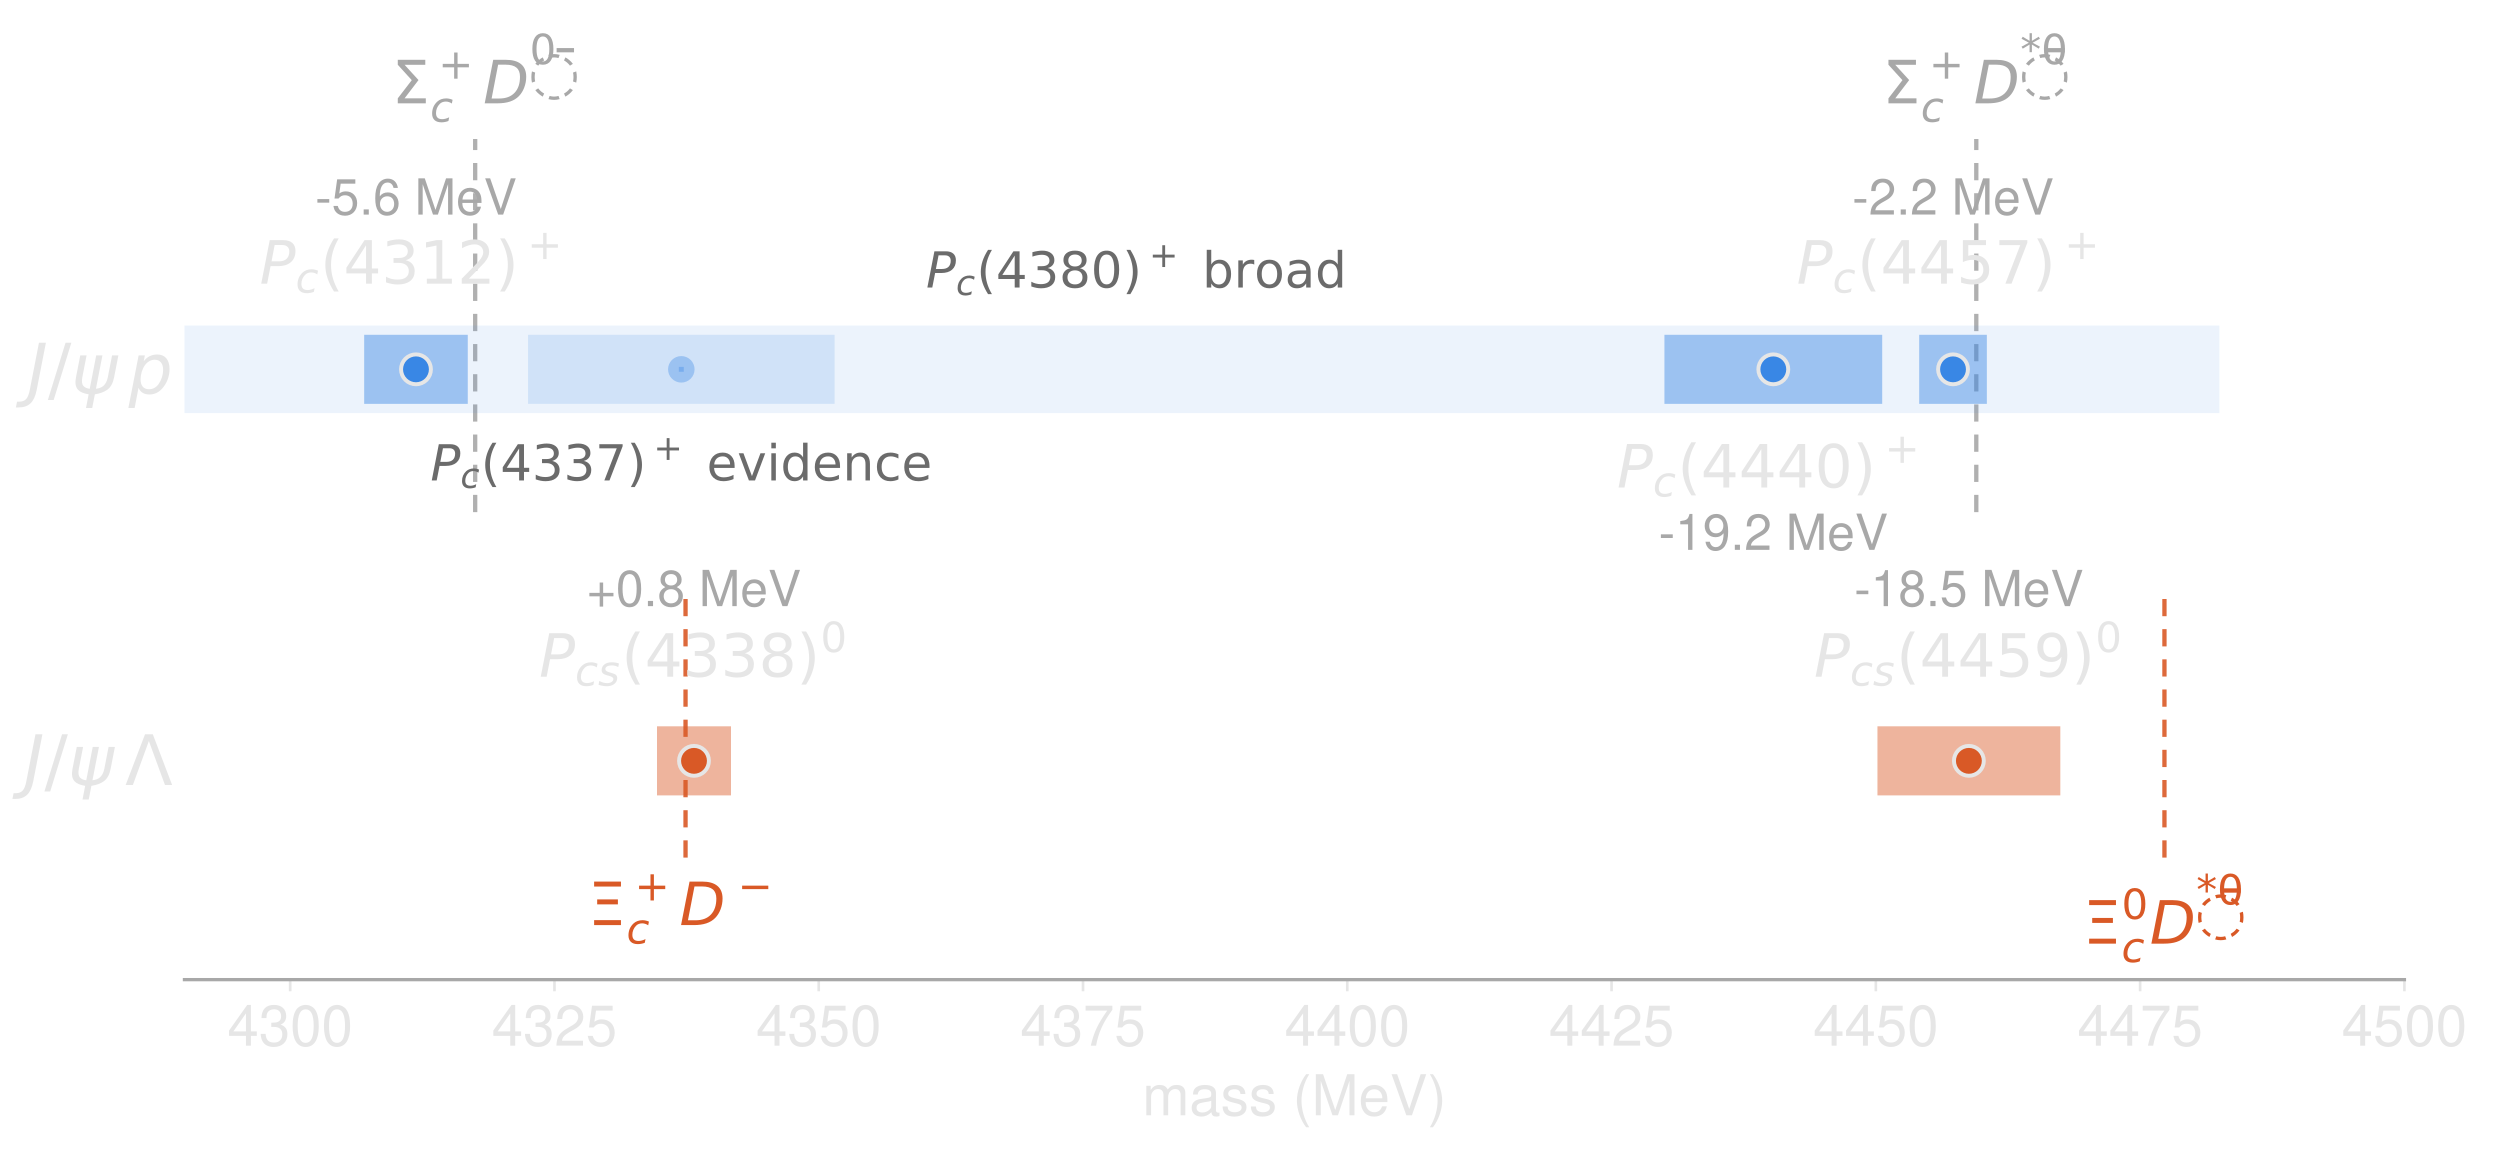
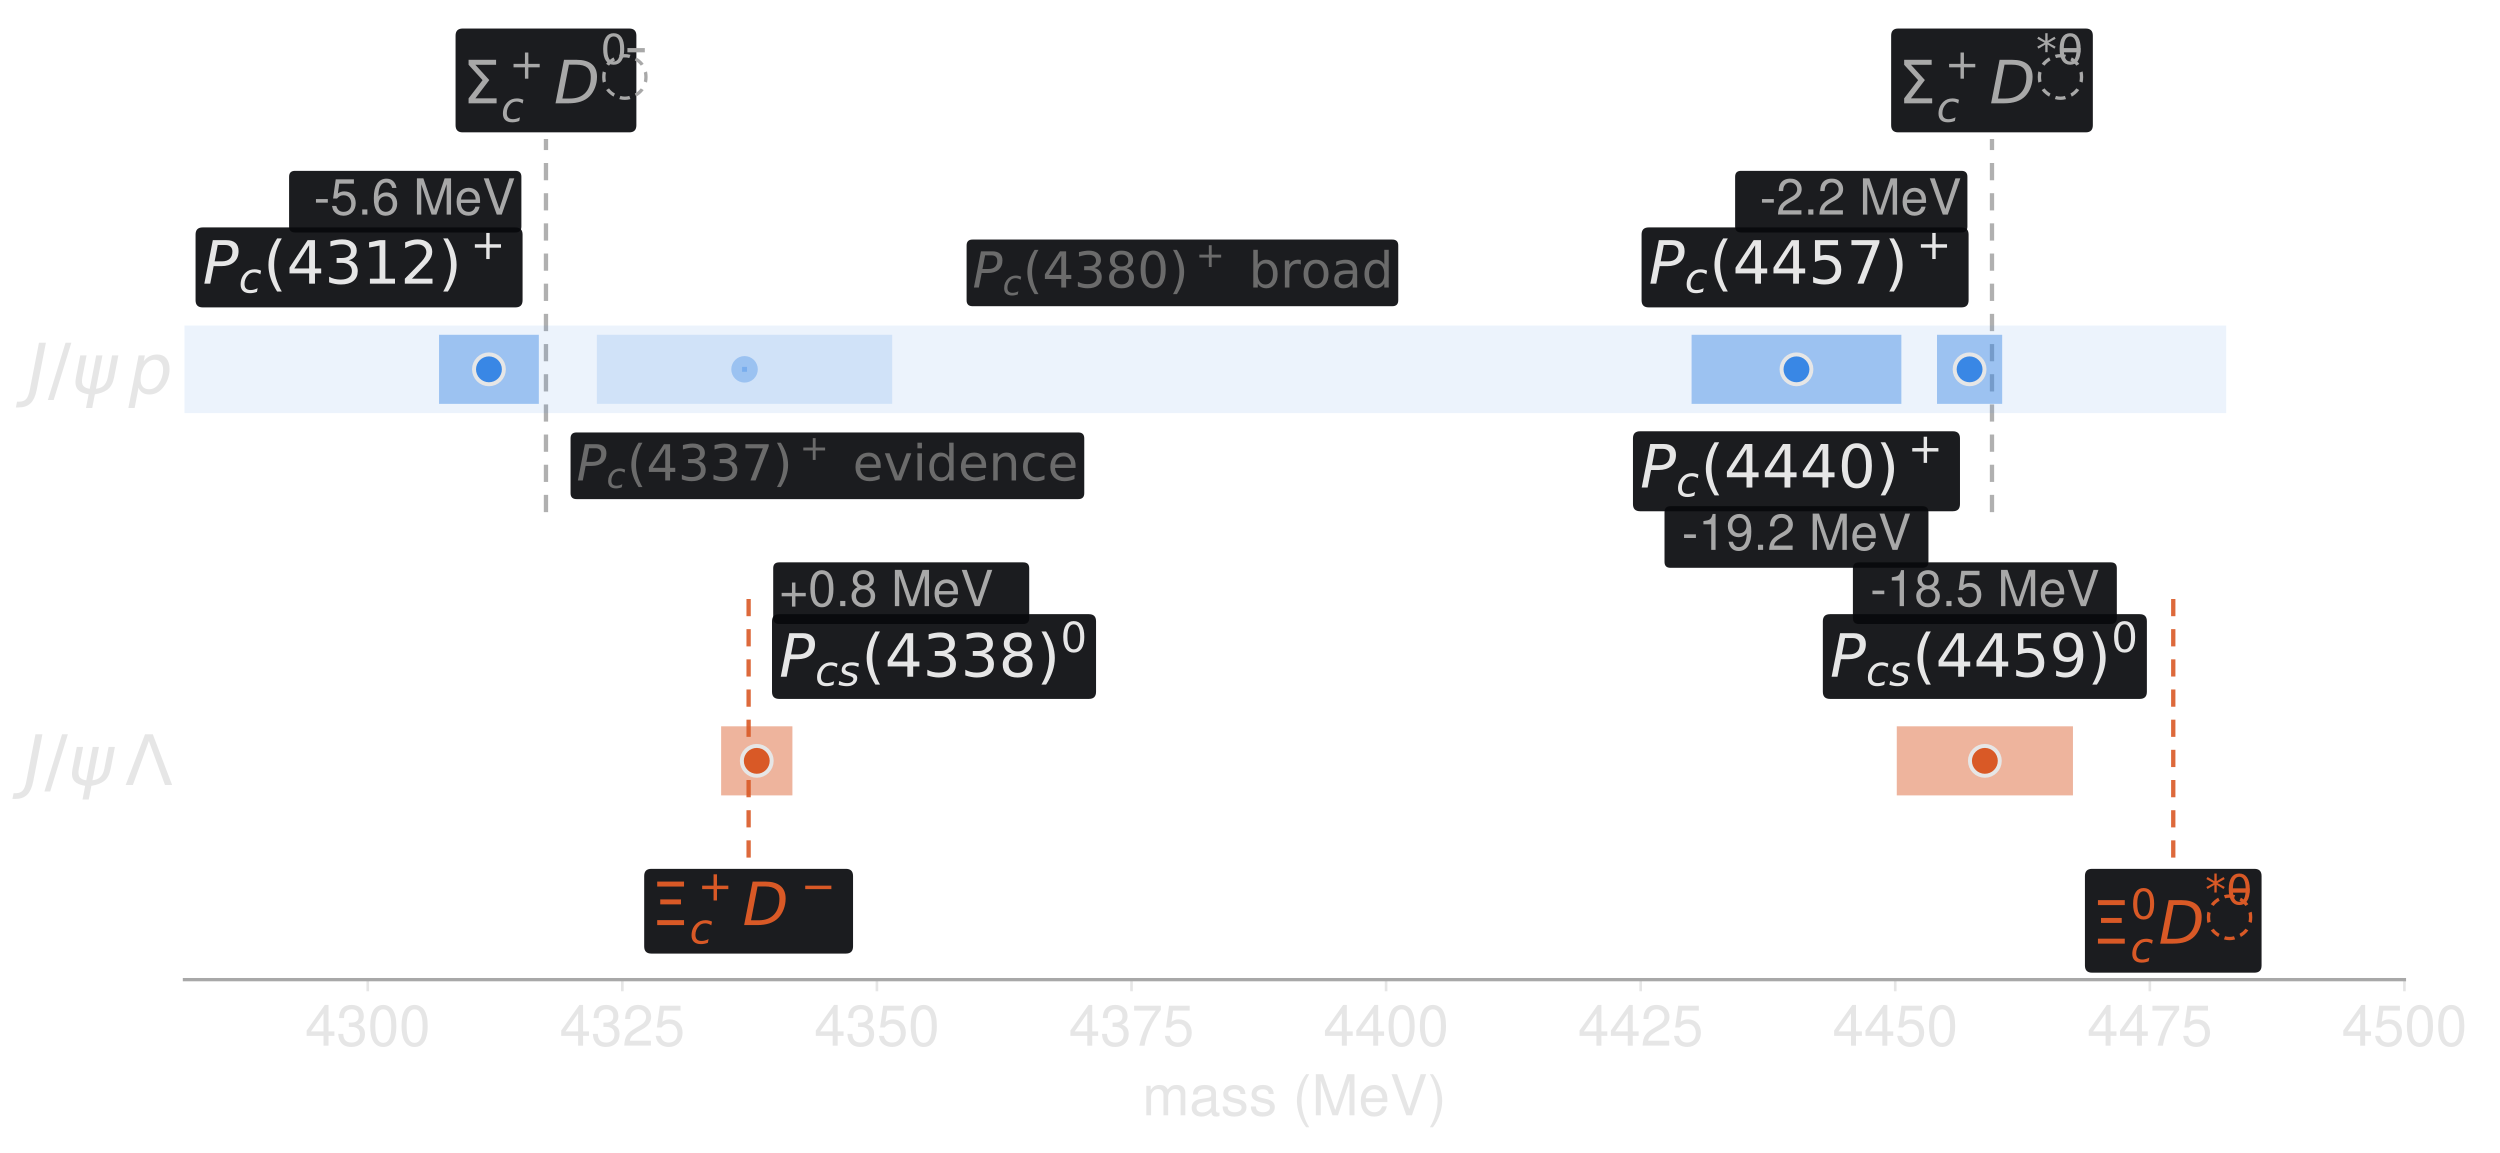
<svg xmlns="http://www.w3.org/2000/svg" xmlns:xlink="http://www.w3.org/1999/xlink" width="754.072pt" height="347.688pt" viewBox="0 0 754.072 347.688" version="1.1">
  <defs>
    <style type="text/css">*{stroke-linejoin: round; stroke-linecap: butt}</style>
  </defs>
  <g id="figure_1">
    <g id="patch_1">
      <path d="M 0 347.688  L 754.072 347.688  L 754.072 0  L 0 0  L 0 347.688  z " style="fill: none" />
    </g>
    <g id="axes_1">
      <g id="patch_2">
        <path d="M 55.64 295.488  L 725.24 295.488  L 725.24 7.2  L 55.64 7.2  L 55.64 295.488  z " style="fill: none" />
      </g>
      <g id="LineCollection_1">
-         <path d="M 143.326 154.47  L 143.326 41.933  " clip-path="url(#p04059c1865)" style="fill: none; stroke-dasharray: 5.2,3.9; stroke-dashoffset: 0; stroke: #a8a8a8; stroke-opacity: 0.9; stroke-width: 1.3" />
+         <path d="M 164.68 154.47  L 164.68 41.933  " clip-path="url(#p04059c1865)" style="fill: none; stroke-dasharray: 5.2,3.9; stroke-dashoffset: 0; stroke: #a8a8a8; stroke-opacity: 0.9; stroke-width: 1.3" />
      </g>
      <g id="LineCollection_2">
-         <path d="M 596.103 154.47  L 596.103 41.933  " clip-path="url(#p04059c1865)" style="fill: none; stroke-dasharray: 5.2,3.9; stroke-dashoffset: 0; stroke: #a8a8a8; stroke-opacity: 0.9; stroke-width: 1.3" />
+         <path d="M 600.842 154.47  L 600.842 41.933  " clip-path="url(#p04059c1865)" style="fill: none; stroke-dasharray: 5.2,3.9; stroke-dashoffset: 0; stroke: #a8a8a8; stroke-opacity: 0.9; stroke-width: 1.3" />
      </g>
      <g id="LineCollection_3">
-         <path d="M 206.778 258.67  L 206.778 179.478  " clip-path="url(#p04059c1865)" style="fill: none; stroke-dasharray: 5.2,3.9; stroke-dashoffset: 0; stroke: #d95926; stroke-opacity: 0.9; stroke-width: 1.3" />
+         <path d="M 225.804 258.67  L 225.804 179.478  " clip-path="url(#p04059c1865)" style="fill: none; stroke-dasharray: 5.2,3.9; stroke-dashoffset: 0; stroke: #d95926; stroke-opacity: 0.9; stroke-width: 1.3" />
      </g>
      <g id="LineCollection_4">
-         <path d="M 652.859 258.67  L 652.859 179.478  " clip-path="url(#p04059c1865)" style="fill: none; stroke-dasharray: 5.2,3.9; stroke-dashoffset: 0; stroke: #d95926; stroke-opacity: 0.9; stroke-width: 1.3" />
+         <path d="M 655.516 258.67  L 655.516 179.478  " clip-path="url(#p04059c1865)" style="fill: none; stroke-dasharray: 5.2,3.9; stroke-dashoffset: 0; stroke: #d95926; stroke-opacity: 0.9; stroke-width: 1.3" />
      </g>
      <g id="matplotlib.axis_1">
        <g id="xtick_1">
          <g id="line2d_1">
            <defs>
              <path id="m667692e9c4" d="M 0 0  L 0 3.5  " style="stroke: #e6e6e6; stroke-width: 0.8" />
            </defs>
            <g>
-               <use xlink:href="#m667692e9c4" x="87.526" y="295.488" style="fill: #e6e6e6; stroke: #e6e6e6; stroke-width: 0.8" />
+               <use xlink:href="#m667692e9c4" x="110.928" y="295.488" style="fill: #e6e6e6; stroke: #e6e6e6; stroke-width: 0.8" />
            </g>
          </g>
          <g id="text_1">
-             <text style="font-size: 17px; font-family: 'Helvetica Neue', 'Helvetica', 'Arial', 'DejaVu Sans', sans-serif; text-anchor: middle; fill: #e6e6e6" x="87.526" y="315.404" transform="rotate(-0 87.52571 315.404)">4300</text>
+             <text style="font-size: 17px; font-family: 'Helvetica Neue', 'Helvetica', 'Arial', 'DejaVu Sans', sans-serif; text-anchor: middle; fill: #e6e6e6" x="110.928" y="315.404" transform="rotate(-0 110.9281 315.404)">4300</text>
          </g>
        </g>
        <g id="xtick_2">
          <g id="line2d_2">
            <g>
-               <use xlink:href="#m667692e9c4" x="167.24" y="295.488" style="fill: #e6e6e6; stroke: #e6e6e6; stroke-width: 0.8" />
+               <use xlink:href="#m667692e9c4" x="187.717" y="295.488" style="fill: #e6e6e6; stroke: #e6e6e6; stroke-width: 0.8" />
            </g>
          </g>
          <g id="text_2">
-             <text style="font-size: 17px; font-family: 'Helvetica Neue', 'Helvetica', 'Arial', 'DejaVu Sans', sans-serif; text-anchor: middle; fill: #e6e6e6" x="167.24" y="315.404" transform="rotate(-0 167.24 315.404)">4325</text>
+             <text style="font-size: 17px; font-family: 'Helvetica Neue', 'Helvetica', 'Arial', 'DejaVu Sans', sans-serif; text-anchor: middle; fill: #e6e6e6" x="187.717" y="315.404" transform="rotate(-0 187.7171 315.404)">4325</text>
          </g>
        </g>
        <g id="xtick_3">
          <g id="line2d_3">
            <g>
-               <use xlink:href="#m667692e9c4" x="246.954" y="295.488" style="fill: #e6e6e6; stroke: #e6e6e6; stroke-width: 0.8" />
+               <use xlink:href="#m667692e9c4" x="264.506" y="295.488" style="fill: #e6e6e6; stroke: #e6e6e6; stroke-width: 0.8" />
            </g>
          </g>
          <g id="text_3">
-             <text style="font-size: 17px; font-family: 'Helvetica Neue', 'Helvetica', 'Arial', 'DejaVu Sans', sans-serif; text-anchor: middle; fill: #e6e6e6" x="246.954" y="315.404" transform="rotate(-0 246.9543 315.404)">4350</text>
+             <text style="font-size: 17px; font-family: 'Helvetica Neue', 'Helvetica', 'Arial', 'DejaVu Sans', sans-serif; text-anchor: middle; fill: #e6e6e6" x="264.506" y="315.404" transform="rotate(-0 264.5061 315.404)">4350</text>
          </g>
        </g>
        <g id="xtick_4">
          <g id="line2d_4">
            <g>
-               <use xlink:href="#m667692e9c4" x="326.669" y="295.488" style="fill: #e6e6e6; stroke: #e6e6e6; stroke-width: 0.8" />
+               <use xlink:href="#m667692e9c4" x="341.295" y="295.488" style="fill: #e6e6e6; stroke: #e6e6e6; stroke-width: 0.8" />
            </g>
          </g>
          <g id="text_4">
-             <text style="font-size: 17px; font-family: 'Helvetica Neue', 'Helvetica', 'Arial', 'DejaVu Sans', sans-serif; text-anchor: middle; fill: #e6e6e6" x="326.669" y="315.404" transform="rotate(-0 326.6686 315.404)">4375</text>
+             <text style="font-size: 17px; font-family: 'Helvetica Neue', 'Helvetica', 'Arial', 'DejaVu Sans', sans-serif; text-anchor: middle; fill: #e6e6e6" x="341.295" y="315.404" transform="rotate(-0 341.295 315.404)">4375</text>
          </g>
        </g>
        <g id="xtick_5">
          <g id="line2d_5">
            <g>
-               <use xlink:href="#m667692e9c4" x="406.383" y="295.488" style="fill: #e6e6e6; stroke: #e6e6e6; stroke-width: 0.8" />
+               <use xlink:href="#m667692e9c4" x="418.084" y="295.488" style="fill: #e6e6e6; stroke: #e6e6e6; stroke-width: 0.8" />
            </g>
          </g>
          <g id="text_5">
-             <text style="font-size: 17px; font-family: 'Helvetica Neue', 'Helvetica', 'Arial', 'DejaVu Sans', sans-serif; text-anchor: middle; fill: #e6e6e6" x="406.383" y="315.404" transform="rotate(-0 406.3829 315.404)">4400</text>
+             <text style="font-size: 17px; font-family: 'Helvetica Neue', 'Helvetica', 'Arial', 'DejaVu Sans', sans-serif; text-anchor: middle; fill: #e6e6e6" x="418.084" y="315.404" transform="rotate(-0 418.084 315.404)">4400</text>
          </g>
        </g>
        <g id="xtick_6">
          <g id="line2d_6">
            <g>
-               <use xlink:href="#m667692e9c4" x="486.097" y="295.488" style="fill: #e6e6e6; stroke: #e6e6e6; stroke-width: 0.8" />
+               <use xlink:href="#m667692e9c4" x="494.873" y="295.488" style="fill: #e6e6e6; stroke: #e6e6e6; stroke-width: 0.8" />
            </g>
          </g>
          <g id="text_6">
-             <text style="font-size: 17px; font-family: 'Helvetica Neue', 'Helvetica', 'Arial', 'DejaVu Sans', sans-serif; text-anchor: middle; fill: #e6e6e6" x="486.097" y="315.404" transform="rotate(-0 486.0971 315.404)">4425</text>
+             <text style="font-size: 17px; font-family: 'Helvetica Neue', 'Helvetica', 'Arial', 'DejaVu Sans', sans-serif; text-anchor: middle; fill: #e6e6e6" x="494.873" y="315.404" transform="rotate(-0 494.873 315.404)">4425</text>
          </g>
        </g>
        <g id="xtick_7">
          <g id="line2d_7">
            <g>
-               <use xlink:href="#m667692e9c4" x="565.811" y="295.488" style="fill: #e6e6e6; stroke: #e6e6e6; stroke-width: 0.8" />
+               <use xlink:href="#m667692e9c4" x="571.662" y="295.488" style="fill: #e6e6e6; stroke: #e6e6e6; stroke-width: 0.8" />
            </g>
          </g>
          <g id="text_7">
-             <text style="font-size: 17px; font-family: 'Helvetica Neue', 'Helvetica', 'Arial', 'DejaVu Sans', sans-serif; text-anchor: middle; fill: #e6e6e6" x="565.811" y="315.404" transform="rotate(-0 565.8114 315.404)">4450</text>
+             <text style="font-size: 17px; font-family: 'Helvetica Neue', 'Helvetica', 'Arial', 'DejaVu Sans', sans-serif; text-anchor: middle; fill: #e6e6e6" x="571.662" y="315.404" transform="rotate(-0 571.662 315.404)">4450</text>
          </g>
        </g>
        <g id="xtick_8">
          <g id="line2d_8">
            <g>
-               <use xlink:href="#m667692e9c4" x="645.526" y="295.488" style="fill: #e6e6e6; stroke: #e6e6e6; stroke-width: 0.8" />
+               <use xlink:href="#m667692e9c4" x="648.451" y="295.488" style="fill: #e6e6e6; stroke: #e6e6e6; stroke-width: 0.8" />
            </g>
          </g>
          <g id="text_8">
-             <text style="font-size: 17px; font-family: 'Helvetica Neue', 'Helvetica', 'Arial', 'DejaVu Sans', sans-serif; text-anchor: middle; fill: #e6e6e6" x="645.526" y="315.404" transform="rotate(-0 645.5257 315.404)">4475</text>
+             <text style="font-size: 17px; font-family: 'Helvetica Neue', 'Helvetica', 'Arial', 'DejaVu Sans', sans-serif; text-anchor: middle; fill: #e6e6e6" x="648.451" y="315.404" transform="rotate(-0 648.451 315.404)">4475</text>
          </g>
        </g>
        <g id="xtick_9">
          <g id="line2d_9">
            <g>
              <use xlink:href="#m667692e9c4" x="725.24" y="295.488" style="fill: #e6e6e6; stroke: #e6e6e6; stroke-width: 0.8" />
            </g>
          </g>
          <g id="text_9">
            <text style="font-size: 17px; font-family: 'Helvetica Neue', 'Helvetica', 'Arial', 'DejaVu Sans', sans-serif; text-anchor: middle; fill: #e6e6e6" x="725.24" y="315.404" transform="rotate(-0 725.24 315.404)">4500</text>
          </g>
        </g>
        <g id="text_10">
          <text style="font-size: 17px; font-family: 'Helvetica Neue', 'Helvetica', 'Arial', 'DejaVu Sans', sans-serif; text-anchor: middle; fill: #e6e6e6" x="390.44" y="336.404" transform="rotate(-0 390.44 336.404)">mass (MeV)</text>
        </g>
      </g>
      <g id="matplotlib.axis_2">
        <g id="ytick_1">
          <g id="line2d_10" />
          <g id="text_11">
            <g style="fill: #e6e6e6" transform="translate(8.25 119.378)">
              <text>
                <tspan x="0" y="-0.688" style="font-style: oblique; font-size: 21px; font-family: 'DejaVu Sans'; fill: #e6e6e6">J</tspan>
                <tspan x="13.269" y="-0.688" style="font-style: oblique; font-size: 21px; font-family: 'DejaVu Sans'; fill: #e6e6e6">ψ</tspan>
                <tspan x="30.531" y="-0.688" style="font-style: oblique; font-size: 21px; font-family: 'DejaVu Sans'; fill: #e6e6e6">p</tspan>
                <tspan x="6.193" y="-0.688" style="font-size: 21px; font-family: 'DejaVu Sans'; fill: #e6e6e6">/</tspan>
              </text>
            </g>
          </g>
        </g>
        <g id="ytick_2">
          <g id="line2d_11" />
          <g id="text_12">
            <g style="fill: #e6e6e6" transform="translate(7.2 237.4719)">
              <text>
                <tspan x="0" y="-0.688" style="font-style: oblique; font-size: 21px; font-family: 'DejaVu Sans'; fill: #e6e6e6">J</tspan>
                <tspan x="13.269" y="-0.688" style="font-style: oblique; font-size: 21px; font-family: 'DejaVu Sans'; fill: #e6e6e6">ψ</tspan>
                <tspan x="6.193" y="-0.688" style="font-size: 21px; font-family: 'DejaVu Sans'; fill: #e6e6e6">/</tspan>
                <tspan x="30.531" y="-0.688" style="font-size: 21px; font-family: 'DejaVu Sans'; fill: #e6e6e6">Λ</tspan>
              </text>
            </g>
          </g>
        </g>
      </g>
      <g id="patch_3">
-         <path d="M 15.783 124.599  L 669.44 124.599  L 669.44 98.202  L 15.783 98.202  z " clip-path="url(#p04059c1865)" style="fill: #3987e5; opacity: 0.1" />
+         <path d="M 41.818 124.599  L 671.488 124.599  L 671.488 98.202  L 41.818 98.202  z " clip-path="url(#p04059c1865)" style="fill: #3987e5; opacity: 0.1" />
      </g>
      <g id="patch_4">
-         <path d="M 159.269 121.821  L 251.737 121.821  L 251.737 100.98  L 159.269 100.98  z " clip-path="url(#p04059c1865)" style="fill: #3987e5; opacity: 0.16" />
+         <path d="M 180.038 121.821  L 269.113 121.821  L 269.113 100.98  L 180.038 100.98  z " clip-path="url(#p04059c1865)" style="fill: #3987e5; opacity: 0.16" />
      </g>
      <g id="patch_5">
-         <path d="M 109.846 121.821  L 141.094 121.821  L 141.094 100.98  L 109.846 100.98  z " clip-path="url(#p04059c1865)" style="fill: #3987e5; opacity: 0.45" />
+         <path d="M 132.429 121.821  L 162.53 121.821  L 162.53 100.98  L 132.429 100.98  z " clip-path="url(#p04059c1865)" style="fill: #3987e5; opacity: 0.45" />
      </g>
      <g id="patch_6">
-         <path d="M 502.04 121.821  L 567.725 121.821  L 567.725 100.98  L 502.04 100.98  z " clip-path="url(#p04059c1865)" style="fill: #3987e5; opacity: 0.45" />
+         <path d="M 510.231 121.821  L 573.505 121.821  L 573.505 100.98  L 510.231 100.98  z " clip-path="url(#p04059c1865)" style="fill: #3987e5; opacity: 0.45" />
      </g>
      <g id="patch_7">
-         <path d="M 578.885 121.821  L 599.291 121.821  L 599.291 100.98  L 578.885 100.98  z " clip-path="url(#p04059c1865)" style="fill: #3987e5; opacity: 0.45" />
+         <path d="M 584.255 121.821  L 603.913 121.821  L 603.913 100.98  L 584.255 100.98  z " clip-path="url(#p04059c1865)" style="fill: #3987e5; opacity: 0.45" />
      </g>
      <g id="patch_8">
-         <path d="M 198.169 239.914  L 220.489 239.914  L 220.489 219.074  L 198.169 219.074  z " clip-path="url(#p04059c1865)" style="fill: #d95926; opacity: 0.45" />
+         <path d="M 217.511 239.914  L 239.012 239.914  L 239.012 219.074  L 217.511 219.074  z " clip-path="url(#p04059c1865)" style="fill: #d95926; opacity: 0.45" />
      </g>
      <g id="patch_9">
-         <path d="M 566.29 239.914  L 621.452 239.914  L 621.452 219.074  L 566.29 219.074  z " clip-path="url(#p04059c1865)" style="fill: #d95926; opacity: 0.45" />
+         <path d="M 572.123 239.914  L 625.261 239.914  L 625.261 219.074  L 572.123 219.074  z " clip-path="url(#p04059c1865)" style="fill: #d95926; opacity: 0.45" />
      </g>
      <g id="patch_10">
        <path d="M 55.64 295.488  L 725.24 295.488  " style="fill: none; stroke: #a8a8a8; stroke-linejoin: miter; stroke-linecap: square" />
      </g>
+       <g id="line2d_12">
+         <path d="M 224.576 111.4  " clip-path="url(#p04059c1865)" style="fill: none; stroke: #3987e5; stroke-opacity: 0.35; stroke-width: 1.5; stroke-linecap: square" />
+         <defs>
+           <path id="m8ea814a26c" d="M 0 4  C 1.061 4 2.078 3.579 2.828 2.828  C 3.579 2.078 4 1.061 4 0  C 4 -1.061 3.579 -2.078 2.828 -2.828  C 2.078 -3.579 1.061 -4 0 -4  C -1.061 -4 -2.078 -3.579 -2.828 -2.828  C -3.579 -2.078 -4 -1.061 -4 0  C -4 1.061 -3.579 2.078 -2.828 2.828  C -2.078 3.579 -1.061 4 0 4  z " style="stroke: #000000; stroke-opacity: 0" />
+         </defs>
+         <g clip-path="url(#p04059c1865)">
+           <use xlink:href="#m8ea814a26c" x="224.576" y="111.4" style="fill: #3987e5; fill-opacity: 0.35; stroke: #000000; stroke-opacity: 0" />
+         </g>
+       </g>
+       <g id="line2d_13">
+         <path d="M 147.48 111.4  " clip-path="url(#p04059c1865)" style="fill: none; stroke: #3987e5; stroke-width: 1.5; stroke-linecap: square" />
+         <defs>
+           <path id="m9f5ee57c89" d="M 0 4.5  C 1.193 4.5 2.338 4.026 3.182 3.182  C 4.026 2.338 4.5 1.193 4.5 0  C 4.5 -1.193 4.026 -2.338 3.182 -3.182  C 2.338 -4.026 1.193 -4.5 0 -4.5  C -1.193 -4.5 -2.338 -4.026 -3.182 -3.182  C -4.026 -2.338 -4.5 -1.193 -4.5 0  C -4.5 1.193 -4.026 2.338 -3.182 3.182  C -2.338 4.026 -1.193 4.5 0 4.5  z " style="stroke: #e6e6e6; stroke-width: 1.2" />
+         </defs>
+         <g clip-path="url(#p04059c1865)">
+           <use xlink:href="#m9f5ee57c89" x="147.48" y="111.4" style="fill: #3987e5; stroke: #e6e6e6; stroke-width: 1.2" />
+         </g>
+       </g>
+       <g id="line2d_14">
+         <path d="M 541.868 111.4  " clip-path="url(#p04059c1865)" style="fill: none; stroke: #3987e5; stroke-width: 1.5; stroke-linecap: square" />
+         <g clip-path="url(#p04059c1865)">
+           <use xlink:href="#m9f5ee57c89" x="541.868" y="111.4" style="fill: #3987e5; stroke: #e6e6e6; stroke-width: 1.2" />
+         </g>
+       </g>
+       <g id="line2d_15">
+         <path d="M 594.084 111.4  " clip-path="url(#p04059c1865)" style="fill: none; stroke: #3987e5; stroke-width: 1.5; stroke-linecap: square" />
+         <g clip-path="url(#p04059c1865)">
+           <use xlink:href="#m9f5ee57c89" x="594.084" y="111.4" style="fill: #3987e5; stroke: #e6e6e6; stroke-width: 1.2" />
+         </g>
+       </g>
+       <g id="line2d_16">
+         <path d="M 228.262 229.494  " clip-path="url(#p04059c1865)" style="fill: none; stroke: #d95926; stroke-width: 1.5; stroke-linecap: square" />
+         <defs>
+           <path id="m7fae888c7a" d="M 0 4.5  C 1.193 4.5 2.338 4.026 3.182 3.182  C 4.026 2.338 4.5 1.193 4.5 0  C 4.5 -1.193 4.026 -2.338 3.182 -3.182  C 2.338 -4.026 1.193 -4.5 0 -4.5  C -1.193 -4.5 -2.338 -4.026 -3.182 -3.182  C -4.026 -2.338 -4.5 -1.193 -4.5 0  C -4.5 1.193 -4.026 2.338 -3.182 3.182  C -2.338 4.026 -1.193 4.5 0 4.5  z " style="stroke: #e6e6e6; stroke-width: 1.2" />
+         </defs>
+         <g clip-path="url(#p04059c1865)">
+           <use xlink:href="#m7fae888c7a" x="228.262" y="229.494" style="fill: #d95926; stroke: #e6e6e6; stroke-width: 1.2" />
+         </g>
+       </g>
+       <g id="line2d_17">
+         <path d="M 598.692 229.494  " clip-path="url(#p04059c1865)" style="fill: none; stroke: #d95926; stroke-width: 1.5; stroke-linecap: square" />
+         <g clip-path="url(#p04059c1865)">
+           <use xlink:href="#m7fae888c7a" x="598.692" y="229.494" style="fill: #d95926; stroke: #e6e6e6; stroke-width: 1.2" />
+         </g>
+       </g>
      <g id="text_13">
-         <g style="fill: #a8a8a8" transform="translate(118.2157 32.00547)">
+         <g id="patch_11">
+           <path d="M 139.57 39.925  L 189.79 39.925  Q 191.95 39.925 191.95 37.765  L 191.95 10.765  Q 191.95 8.605 189.79 8.605  L 139.57 8.605  Q 137.41 8.605 137.41 10.765  L 137.41 37.765  Q 137.41 39.925 139.57 39.925  z " style="fill: #08090c; opacity: 0.92" />
+         </g>
+         <g style="fill: #a8a8a8" transform="translate(139.5704 32.00547)">
          <text>
            <tspan x="0" y="-0.84" style="font-size: 18px; font-family: 'DejaVu Sans'; fill: #a8a8a8">Σ</tspan>
            <tspan x="41.063" y="-4.106" style="font-size: 18px; font-family: 'DejaVu Sans'; fill: #a8a8a8">̄</tspan>
            <tspan x="14" y="-8.274" style="font-size: 12.6px; font-family: 'DejaVu Sans'; fill: #a8a8a8">+</tspan>
            <tspan x="41.537" y="-12.648" style="font-size: 12.6px; font-family: 'DejaVu Sans'; fill: #a8a8a8">0</tspan>
            <tspan x="11.545" y="4.722" style="font-style: oblique; font-size: 12.6px; font-family: 'DejaVu Sans'; fill: #a8a8a8">c</tspan>
            <tspan x="27.504" y="-0.84" style="font-style: oblique; font-size: 18px; font-family: 'DejaVu Sans'; fill: #a8a8a8">D</tspan>
          </text>
        </g>
      </g>
      <g id="text_14">
-         <g style="fill: #a8a8a8" transform="translate(567.8429 32.00547)">
+         <g id="patch_12">
+           <path d="M 572.582 39.925  L 629.102 39.925  Q 631.262 39.925 631.262 37.765  L 631.262 10.765  Q 631.262 8.605 629.102 8.605  L 572.582 8.605  Q 570.422 8.605 570.422 10.765  L 570.422 37.765  Q 570.422 39.925 572.582 39.925  z " style="fill: #08090c; opacity: 0.92" />
+         </g>
+         <g style="fill: #a8a8a8" transform="translate(572.5818 32.00547)">
          <text>
            <tspan x="0" y="-0.84" style="font-size: 18px; font-family: 'DejaVu Sans'; fill: #a8a8a8">Σ</tspan>
            <tspan x="41.063" y="-4.106" style="font-size: 18px; font-family: 'DejaVu Sans'; fill: #a8a8a8">̄</tspan>
            <tspan x="14" y="-8.274" style="font-size: 12.6px; font-family: 'DejaVu Sans'; fill: #a8a8a8">+</tspan>
            <tspan x="41.537" y="-12.648" style="font-size: 12.6px; font-family: 'DejaVu Sans'; fill: #a8a8a8">*</tspan>
            <tspan x="47.837" y="-12.648" style="font-size: 12.6px; font-family: 'DejaVu Sans'; fill: #a8a8a8">0</tspan>
            <tspan x="11.545" y="4.722" style="font-style: oblique; font-size: 12.6px; font-family: 'DejaVu Sans'; fill: #a8a8a8">c</tspan>
            <tspan x="27.504" y="-0.84" style="font-style: oblique; font-size: 18px; font-family: 'DejaVu Sans'; fill: #a8a8a8">D</tspan>
          </text>
        </g>
      </g>
      <g id="text_15">
-         <g style="fill: #d95926" transform="translate(177.4383 279.7079)">
+         <g id="patch_13">
+           <path d="M 196.464 287.628  L 255.144 287.628  Q 257.304 287.628 257.304 285.468  L 257.304 264.228  Q 257.304 262.068 255.144 262.068  L 196.464 262.068  Q 194.304 262.068 194.304 264.228  L 194.304 285.468  Q 194.304 287.628 196.464 287.628  z " style="fill: #08090c; opacity: 0.92" />
+         </g>
+         <g style="fill: #d95926" transform="translate(196.4644 279.7079)">
          <text>
            <tspan x="0" y="-0.669" style="font-size: 18px; font-family: 'DejaVu Sans'; fill: #d95926">Ξ</tspan>
            <tspan x="14" y="-8.103" style="font-size: 12.6px; font-family: 'DejaVu Sans'; fill: #d95926">+</tspan>
            <tspan x="45.083" y="-8.103" style="font-size: 12.6px; font-family: 'DejaVu Sans'; fill: #d95926">−</tspan>
            <tspan x="11.545" y="4.893" style="font-style: oblique; font-size: 12.6px; font-family: 'DejaVu Sans'; fill: #d95926">c</tspan>
            <tspan x="27.504" y="-0.669" style="font-style: oblique; font-size: 18px; font-family: 'DejaVu Sans'; fill: #d95926">D</tspan>
          </text>
        </g>
      </g>
      <g id="text_16">
-         <g style="fill: #d95926" transform="translate(628.3794 285.4679)">
+         <g id="patch_14">
+           <path d="M 631.036 293.388  L 679.996 293.388  Q 682.156 293.388 682.156 291.228  L 682.156 264.228  Q 682.156 262.068 679.996 262.068  L 631.036 262.068  Q 628.876 262.068 628.876 264.228  L 628.876 291.228  Q 628.876 293.388 631.036 293.388  z " style="fill: #08090c; opacity: 0.92" />
+         </g>
+         <g style="fill: #d95926" transform="translate(631.0356 285.4679)">
          <text>
            <tspan x="0" y="-0.84" style="font-size: 18px; font-family: 'DejaVu Sans'; fill: #d95926">Ξ</tspan>
            <tspan x="33.613" y="-4.106" style="font-size: 18px; font-family: 'DejaVu Sans'; fill: #d95926">̄</tspan>
            <tspan x="11.545" y="-8.274" style="font-size: 12.6px; font-family: 'DejaVu Sans'; fill: #d95926">0</tspan>
            <tspan x="34.087" y="-12.648" style="font-size: 12.6px; font-family: 'DejaVu Sans'; fill: #d95926">*</tspan>
            <tspan x="40.387" y="-12.648" style="font-size: 12.6px; font-family: 'DejaVu Sans'; fill: #d95926">0</tspan>
            <tspan x="11.545" y="4.722" style="font-style: oblique; font-size: 12.6px; font-family: 'DejaVu Sans'; fill: #d95926">c</tspan>
            <tspan x="20.054" y="-0.84" style="font-style: oblique; font-size: 18px; font-family: 'DejaVu Sans'; fill: #d95926">D</tspan>
          </text>
        </g>
      </g>
      <g id="text_17">
-         <g style="fill: #6b6b6b" transform="translate(279.3114 86.95687)">
+         <g id="patch_15">
+           <path d="M 293.353 92.36  L 419.953 92.36  Q 421.753 92.36 421.753 90.56  L 421.753 74.057  Q 421.753 72.257 419.953 72.257  L 293.353 72.257  Q 291.553 72.257 291.553 74.057  L 291.553 90.56  Q 291.553 92.36 293.353 92.36  z " style="fill: #08090c; opacity: 0.92" />
+         </g>
+         <g style="fill: #6b6b6b" transform="translate(293.3528 86.95687)">
          <text>
            <tspan x="0" y="-0.221" style="font-style: oblique; font-size: 15px; font-family: 'DejaVu Sans'; fill: #6b6b6b">P</tspan>
            <tspan x="9.045" y="2.029" style="font-style: oblique; font-size: 10.5px; font-family: 'DejaVu Sans'; fill: #6b6b6b">c</tspan>
            <tspan x="15.229" y="-0.221" style="font-size: 15px; font-family: 'DejaVu Sans'; fill: #6b6b6b">(</tspan>
            <tspan x="21.081" y="-0.221" style="font-size: 15px; font-family: 'DejaVu Sans'; fill: #6b6b6b">4</tspan>
            <tspan x="30.624" y="-0.221" style="font-size: 15px; font-family: 'DejaVu Sans'; fill: #6b6b6b">3</tspan>
            <tspan x="40.167" y="-0.221" style="font-size: 15px; font-family: 'DejaVu Sans'; fill: #6b6b6b">8</tspan>
            <tspan x="49.711" y="-0.221" style="font-size: 15px; font-family: 'DejaVu Sans'; fill: #6b6b6b">0</tspan>
            <tspan x="59.254" y="-0.221" style="font-size: 15px; font-family: 'DejaVu Sans'; fill: #6b6b6b">)</tspan>
            <tspan x="78.549" y="-0.221" style="font-size: 15px; font-family: 'DejaVu Sans'; fill: #6b6b6b"> </tspan>
            <tspan x="83.317" y="-0.221" style="font-size: 15px; font-family: 'DejaVu Sans'; fill: #6b6b6b">b</tspan>
            <tspan x="92.839" y="-0.221" style="font-size: 15px; font-family: 'DejaVu Sans'; fill: #6b6b6b">r</tspan>
            <tspan x="99.006" y="-0.221" style="font-size: 15px; font-family: 'DejaVu Sans'; fill: #6b6b6b">o</tspan>
            <tspan x="108.183" y="-0.221" style="font-size: 15px; font-family: 'DejaVu Sans'; fill: #6b6b6b">a</tspan>
            <tspan x="117.375" y="-0.221" style="font-size: 15px; font-family: 'DejaVu Sans'; fill: #6b6b6b">d</tspan>
            <tspan x="67.296" y="-6.416" style="font-size: 10.5px; font-family: 'DejaVu Sans'; fill: #6b6b6b">+</tspan>
          </text>
        </g>
      </g>
      <g id="text_18">
-         <g style="fill: #6b6b6b" transform="translate(129.8279 145.1406)">
+         <g id="patch_16">
+           <path d="M 173.895 150.544  L 325.245 150.544  Q 327.045 150.544 327.045 148.744  L 327.045 132.241  Q 327.045 130.441 325.245 130.441  L 173.895 130.441  Q 172.095 130.441 172.095 132.241  L 172.095 148.744  Q 172.095 150.544 173.895 150.544  z " style="fill: #08090c; opacity: 0.92" />
+         </g>
+         <g style="fill: #6b6b6b" transform="translate(173.895 145.1406)">
          <text>
            <tspan x="0" y="-0.221" style="font-style: oblique; font-size: 15px; font-family: 'DejaVu Sans'; fill: #6b6b6b">P</tspan>
            <tspan x="9.045" y="2.029" style="font-style: oblique; font-size: 10.5px; font-family: 'DejaVu Sans'; fill: #6b6b6b">c</tspan>
            <tspan x="15.229" y="-0.221" style="font-size: 15px; font-family: 'DejaVu Sans'; fill: #6b6b6b">(</tspan>
            <tspan x="21.081" y="-0.221" style="font-size: 15px; font-family: 'DejaVu Sans'; fill: #6b6b6b">4</tspan>
            <tspan x="30.624" y="-0.221" style="font-size: 15px; font-family: 'DejaVu Sans'; fill: #6b6b6b">3</tspan>
            <tspan x="40.167" y="-0.221" style="font-size: 15px; font-family: 'DejaVu Sans'; fill: #6b6b6b">3</tspan>
            <tspan x="49.711" y="-0.221" style="font-size: 15px; font-family: 'DejaVu Sans'; fill: #6b6b6b">7</tspan>
            <tspan x="59.254" y="-0.221" style="font-size: 15px; font-family: 'DejaVu Sans'; fill: #6b6b6b">)</tspan>
            <tspan x="78.549" y="-0.221" style="font-size: 15px; font-family: 'DejaVu Sans'; fill: #6b6b6b"> </tspan>
            <tspan x="83.317" y="-0.221" style="font-size: 15px; font-family: 'DejaVu Sans'; fill: #6b6b6b">e</tspan>
            <tspan x="92.546" y="-0.221" style="font-size: 15px; font-family: 'DejaVu Sans'; fill: #6b6b6b">v</tspan>
            <tspan x="101.423" y="-0.221" style="font-size: 15px; font-family: 'DejaVu Sans'; fill: #6b6b6b">i</tspan>
            <tspan x="105.59" y="-0.221" style="font-size: 15px; font-family: 'DejaVu Sans'; fill: #6b6b6b">d</tspan>
            <tspan x="115.112" y="-0.221" style="font-size: 15px; font-family: 'DejaVu Sans'; fill: #6b6b6b">e</tspan>
            <tspan x="124.34" y="-0.221" style="font-size: 15px; font-family: 'DejaVu Sans'; fill: #6b6b6b">n</tspan>
            <tspan x="133.847" y="-0.221" style="font-size: 15px; font-family: 'DejaVu Sans'; fill: #6b6b6b">c</tspan>
            <tspan x="142.094" y="-0.221" style="font-size: 15px; font-family: 'DejaVu Sans'; fill: #6b6b6b">e</tspan>
            <tspan x="67.296" y="-6.416" style="font-size: 10.5px; font-family: 'DejaVu Sans'; fill: #6b6b6b">+</tspan>
          </text>
        </g>
      </g>
      <g id="text_19">
-         <g style="fill: #e6e6e6" transform="translate(78.30971 86.23617)">
+         <g id="patch_17">
+           <path d="M 61.146 92.72  L 155.466 92.72  Q 157.626 92.72 157.626 90.56  L 157.626 70.756  Q 157.626 68.596 155.466 68.596  L 61.146 68.596  Q 58.986 68.596 58.986 70.756  L 58.986 90.56  Q 58.986 92.72 61.146 92.72  z " style="fill: #08090c; opacity: 0.92" />
+         </g>
+         <g style="fill: #e6e6e6" transform="translate(61.14569 86.23617)">
          <text>
            <tspan x="0" y="-0.669" style="font-style: oblique; font-size: 18px; font-family: 'DejaVu Sans'; fill: #e6e6e6">P</tspan>
            <tspan x="10.854" y="2.031" style="font-style: oblique; font-size: 12.6px; font-family: 'DejaVu Sans'; fill: #e6e6e6">c</tspan>
            <tspan x="18.274" y="-0.669" style="font-size: 18px; font-family: 'DejaVu Sans'; fill: #e6e6e6">(</tspan>
            <tspan x="25.297" y="-0.669" style="font-size: 18px; font-family: 'DejaVu Sans'; fill: #e6e6e6">4</tspan>
            <tspan x="36.749" y="-0.669" style="font-size: 18px; font-family: 'DejaVu Sans'; fill: #e6e6e6">3</tspan>
            <tspan x="48.201" y="-0.669" style="font-size: 18px; font-family: 'DejaVu Sans'; fill: #e6e6e6">1</tspan>
            <tspan x="59.653" y="-0.669" style="font-size: 18px; font-family: 'DejaVu Sans'; fill: #e6e6e6">2</tspan>
            <tspan x="71.105" y="-0.669" style="font-size: 18px; font-family: 'DejaVu Sans'; fill: #e6e6e6">)</tspan>
            <tspan x="80.755" y="-8.103" style="font-size: 12.6px; font-family: 'DejaVu Sans'; fill: #e6e6e6">+</tspan>
          </text>
        </g>
      </g>
      <g id="text_20">
-         <text style="font-size: 15px; font-family: 'Helvetica Neue', 'Helvetica', 'Arial', 'DejaVu Sans', sans-serif; text-anchor: middle; fill: #a8a8a8" x="125.47" y="64.727" transform="rotate(-0 125.4697 64.72743)">-5.6 MeV</text>
+         <g id="patch_18">
+           <path d="M 88.999 70.131  L 155.466 70.131  Q 157.266 70.131 157.266 68.331  L 157.266 53.331  Q 157.266 51.531 155.466 51.531  L 88.999 51.531  Q 87.199 51.531 87.199 53.331  L 87.199 68.331  Q 87.199 70.131 88.999 70.131  z " style="fill: #08090c; opacity: 0.92" />
+         </g>
+         <text style="font-size: 15px; font-family: 'Helvetica Neue', 'Helvetica', 'Arial', 'DejaVu Sans', sans-serif; text-anchor: end; fill: #a8a8a8" x="155.466" y="64.727" transform="rotate(-0 155.4657 64.72743)">-5.6 MeV</text>
      </g>
      <g id="text_21">
-         <g style="fill: #e6e6e6" transform="translate(487.7223 147.7206)">
+         <g id="patch_19">
+           <path d="M 494.708 154.205  L 589.028 154.205  Q 591.188 154.205 591.188 152.045  L 591.188 132.241  Q 591.188 130.081 589.028 130.081  L 494.708 130.081  Q 492.548 130.081 492.548 132.241  L 492.548 152.045  Q 492.548 154.205 494.708 154.205  z " style="fill: #08090c; opacity: 0.92" />
+         </g>
+         <g style="fill: #e6e6e6" transform="translate(494.7079 147.7206)">
          <text>
            <tspan x="0" y="-0.669" style="font-style: oblique; font-size: 18px; font-family: 'DejaVu Sans'; fill: #e6e6e6">P</tspan>
            <tspan x="10.854" y="2.031" style="font-style: oblique; font-size: 12.6px; font-family: 'DejaVu Sans'; fill: #e6e6e6">c</tspan>
            <tspan x="18.274" y="-0.669" style="font-size: 18px; font-family: 'DejaVu Sans'; fill: #e6e6e6">(</tspan>
            <tspan x="25.297" y="-0.669" style="font-size: 18px; font-family: 'DejaVu Sans'; fill: #e6e6e6">4</tspan>
            <tspan x="36.749" y="-0.669" style="font-size: 18px; font-family: 'DejaVu Sans'; fill: #e6e6e6">4</tspan>
            <tspan x="48.201" y="-0.669" style="font-size: 18px; font-family: 'DejaVu Sans'; fill: #e6e6e6">4</tspan>
            <tspan x="59.653" y="-0.669" style="font-size: 18px; font-family: 'DejaVu Sans'; fill: #e6e6e6">0</tspan>
            <tspan x="71.105" y="-0.669" style="font-size: 18px; font-family: 'DejaVu Sans'; fill: #e6e6e6">)</tspan>
            <tspan x="80.755" y="-8.103" style="font-size: 12.6px; font-family: 'DejaVu Sans'; fill: #e6e6e6">+</tspan>
          </text>
        </g>
      </g>
      <g id="text_22">
-         <text style="font-size: 15px; font-family: 'Helvetica Neue', 'Helvetica', 'Arial', 'DejaVu Sans', sans-serif; text-anchor: middle; fill: #a8a8a8" x="534.882" y="165.866" transform="rotate(-0 534.8823 165.8665)">-19.2 MeV</text>
+         <g id="patch_20">
+           <path d="M 503.863 171.27  L 579.873 171.27  Q 581.673 171.27 581.673 169.47  L 581.673 154.47  Q 581.673 152.67 579.873 152.67  L 503.863 152.67  Q 502.063 152.67 502.063 154.47  L 502.063 169.47  Q 502.063 171.27 503.863 171.27  z " style="fill: #08090c; opacity: 0.92" />
+         </g>
+         <text style="font-size: 15px; font-family: 'Helvetica Neue', 'Helvetica', 'Arial', 'DejaVu Sans', sans-serif; text-anchor: middle; fill: #a8a8a8" x="541.868" y="165.866" transform="rotate(-0 541.8679 165.8665)">-19.2 MeV</text>
      </g>
      <g id="text_23">
-         <g style="fill: #e6e6e6" transform="translate(541.928 86.23617)">
+         <g id="patch_21">
+           <path d="M 497.307 92.72  L 591.627 92.72  Q 593.787 92.72 593.787 90.56  L 593.787 70.756  Q 593.787 68.596 591.627 68.596  L 497.307 68.596  Q 495.147 68.596 495.147 70.756  L 495.147 90.56  Q 495.147 92.72 497.307 92.72  z " style="fill: #08090c; opacity: 0.92" />
+         </g>
+         <g style="fill: #e6e6e6" transform="translate(497.3072 86.23617)">
          <text>
            <tspan x="0" y="-0.669" style="font-style: oblique; font-size: 18px; font-family: 'DejaVu Sans'; fill: #e6e6e6">P</tspan>
            <tspan x="10.854" y="2.031" style="font-style: oblique; font-size: 12.6px; font-family: 'DejaVu Sans'; fill: #e6e6e6">c</tspan>
            <tspan x="18.274" y="-0.669" style="font-size: 18px; font-family: 'DejaVu Sans'; fill: #e6e6e6">(</tspan>
            <tspan x="25.297" y="-0.669" style="font-size: 18px; font-family: 'DejaVu Sans'; fill: #e6e6e6">4</tspan>
            <tspan x="36.749" y="-0.669" style="font-size: 18px; font-family: 'DejaVu Sans'; fill: #e6e6e6">4</tspan>
            <tspan x="48.201" y="-0.669" style="font-size: 18px; font-family: 'DejaVu Sans'; fill: #e6e6e6">5</tspan>
            <tspan x="59.653" y="-0.669" style="font-size: 18px; font-family: 'DejaVu Sans'; fill: #e6e6e6">7</tspan>
            <tspan x="71.105" y="-0.669" style="font-size: 18px; font-family: 'DejaVu Sans'; fill: #e6e6e6">)</tspan>
            <tspan x="80.755" y="-8.103" style="font-size: 12.6px; font-family: 'DejaVu Sans'; fill: #e6e6e6">+</tspan>
          </text>
        </g>
      </g>
      <g id="text_24">
-         <text style="font-size: 15px; font-family: 'Helvetica Neue', 'Helvetica', 'Arial', 'DejaVu Sans', sans-serif; text-anchor: middle; fill: #a8a8a8" x="589.088" y="64.727" transform="rotate(-0 589.088 64.72743)">-2.2 MeV</text>
+         <g id="patch_22">
+           <path d="M 525.161 70.131  L 591.627 70.131  Q 593.427 70.131 593.427 68.331  L 593.427 53.331  Q 593.427 51.531 591.627 51.531  L 525.161 51.531  Q 523.361 51.531 523.361 53.331  L 523.361 68.331  Q 523.361 70.131 525.161 70.131  z " style="fill: #08090c; opacity: 0.92" />
+         </g>
+         <text style="font-size: 15px; font-family: 'Helvetica Neue', 'Helvetica', 'Arial', 'DejaVu Sans', sans-serif; text-anchor: end; fill: #a8a8a8" x="591.627" y="64.727" transform="rotate(-0 591.6272 64.72743)">-2.2 MeV</text>
      </g>
      <g id="text_25">
-         <g style="fill: #e6e6e6" transform="translate(162.6191 204.33)">
+         <g id="patch_23">
+           <path d="M 235.019 210.814  L 328.439 210.814  Q 330.599 210.814 330.599 208.654  L 330.599 187.41  Q 330.599 185.25 328.439 185.25  L 235.019 185.25  Q 232.859 185.25 232.859 187.41  L 232.859 208.654  Q 232.859 210.814 235.019 210.814  z " style="fill: #08090c; opacity: 0.92" />
+         </g>
+         <g style="fill: #e6e6e6" transform="translate(235.0191 204.33)">
          <text>
            <tspan x="0" y="-0.214" style="font-style: oblique; font-size: 18px; font-family: 'DejaVu Sans'; fill: #e6e6e6">P</tspan>
            <tspan x="10.854" y="2.486" style="font-style: oblique; font-size: 12.6px; font-family: 'DejaVu Sans'; fill: #e6e6e6">c</tspan>
            <tspan x="17.782" y="2.486" style="font-style: oblique; font-size: 12.6px; font-family: 'DejaVu Sans'; fill: #e6e6e6">s</tspan>
            <tspan x="24.839" y="-0.214" style="font-size: 18px; font-family: 'DejaVu Sans'; fill: #e6e6e6">(</tspan>
            <tspan x="31.861" y="-0.214" style="font-size: 18px; font-family: 'DejaVu Sans'; fill: #e6e6e6">4</tspan>
            <tspan x="43.313" y="-0.214" style="font-size: 18px; font-family: 'DejaVu Sans'; fill: #e6e6e6">3</tspan>
            <tspan x="54.766" y="-0.214" style="font-size: 18px; font-family: 'DejaVu Sans'; fill: #e6e6e6">3</tspan>
            <tspan x="66.218" y="-0.214" style="font-size: 18px; font-family: 'DejaVu Sans'; fill: #e6e6e6">8</tspan>
            <tspan x="77.67" y="-0.214" style="font-size: 18px; font-family: 'DejaVu Sans'; fill: #e6e6e6">)</tspan>
            <tspan x="84.865" y="-7.648" style="font-size: 12.6px; font-family: 'DejaVu Sans'; fill: #e6e6e6">0</tspan>
          </text>
        </g>
      </g>
      <g id="text_26">
-         <text style="font-size: 15px; font-family: 'Helvetica Neue', 'Helvetica', 'Arial', 'DejaVu Sans', sans-serif; text-anchor: middle; fill: #a8a8a8" x="209.329" y="182.821" transform="rotate(-0 209.3291 182.8213)">+0.8 MeV</text>
+         <g id="patch_24">
+           <path d="M 235.019 188.225  L 308.643 188.225  Q 310.443 188.225 310.443 186.425  L 310.443 171.425  Q 310.443 169.625 308.643 169.625  L 235.019 169.625  Q 233.219 169.625 233.219 171.425  L 233.219 186.425  Q 233.219 188.225 235.019 188.225  z " style="fill: #08090c; opacity: 0.92" />
+         </g>
+         <text style="font-size: 15px; font-family: 'Helvetica Neue', 'Helvetica', 'Arial', 'DejaVu Sans', sans-serif; text-anchor: start; fill: #a8a8a8" x="235.019" y="182.821" transform="rotate(-0 235.0191 182.8213)">+0.8 MeV</text>
      </g>
      <g id="text_27">
-         <g style="fill: #e6e6e6" transform="translate(547.1609 204.33)">
+         <g id="patch_25">
+           <path d="M 551.982 210.814  L 645.402 210.814  Q 647.562 210.814 647.562 208.654  L 647.562 187.41  Q 647.562 185.25 645.402 185.25  L 551.982 185.25  Q 549.822 185.25 549.822 187.41  L 549.822 208.654  Q 549.822 210.814 551.982 210.814  z " style="fill: #08090c; opacity: 0.92" />
+         </g>
+         <g style="fill: #e6e6e6" transform="translate(551.9817 204.33)">
          <text>
            <tspan x="0" y="-0.214" style="font-style: oblique; font-size: 18px; font-family: 'DejaVu Sans'; fill: #e6e6e6">P</tspan>
            <tspan x="10.854" y="2.486" style="font-style: oblique; font-size: 12.6px; font-family: 'DejaVu Sans'; fill: #e6e6e6">c</tspan>
            <tspan x="17.782" y="2.486" style="font-style: oblique; font-size: 12.6px; font-family: 'DejaVu Sans'; fill: #e6e6e6">s</tspan>
            <tspan x="24.839" y="-0.214" style="font-size: 18px; font-family: 'DejaVu Sans'; fill: #e6e6e6">(</tspan>
            <tspan x="31.861" y="-0.214" style="font-size: 18px; font-family: 'DejaVu Sans'; fill: #e6e6e6">4</tspan>
            <tspan x="43.313" y="-0.214" style="font-size: 18px; font-family: 'DejaVu Sans'; fill: #e6e6e6">4</tspan>
            <tspan x="54.766" y="-0.214" style="font-size: 18px; font-family: 'DejaVu Sans'; fill: #e6e6e6">5</tspan>
            <tspan x="66.218" y="-0.214" style="font-size: 18px; font-family: 'DejaVu Sans'; fill: #e6e6e6">9</tspan>
            <tspan x="77.67" y="-0.214" style="font-size: 18px; font-family: 'DejaVu Sans'; fill: #e6e6e6">)</tspan>
            <tspan x="84.865" y="-7.648" style="font-size: 12.6px; font-family: 'DejaVu Sans'; fill: #e6e6e6">0</tspan>
          </text>
        </g>
      </g>
      <g id="text_28">
-         <text style="font-size: 15px; font-family: 'Helvetica Neue', 'Helvetica', 'Arial', 'DejaVu Sans', sans-serif; text-anchor: middle; fill: #a8a8a8" x="593.871" y="182.821" transform="rotate(-0 593.8709 182.8213)">-18.5 MeV</text>
-       </g>
-       <g id="line2d_12">
-         <path d="M 205.503 111.4  " clip-path="url(#p04059c1865)" style="fill: none; stroke: #3987e5; stroke-opacity: 0.35; stroke-width: 1.5; stroke-linecap: square" />
-         <defs>
-           <path id="m8ea814a26c" d="M 0 4  C 1.061 4 2.078 3.579 2.828 2.828  C 3.579 2.078 4 1.061 4 0  C 4 -1.061 3.579 -2.078 2.828 -2.828  C 2.078 -3.579 1.061 -4 0 -4  C -1.061 -4 -2.078 -3.579 -2.828 -2.828  C -3.579 -2.078 -4 -1.061 -4 0  C -4 1.061 -3.579 2.078 -2.828 2.828  C -2.078 3.579 -1.061 4 0 4  z " style="stroke: #000000; stroke-opacity: 0" />
-         </defs>
-         <g clip-path="url(#p04059c1865)">
-           <use xlink:href="#m8ea814a26c" x="205.503" y="111.4" style="fill: #3987e5; fill-opacity: 0.35; stroke: #000000; stroke-opacity: 0" />
-         </g>
-       </g>
-       <g id="line2d_13">
-         <path d="M 125.47 111.4  " clip-path="url(#p04059c1865)" style="fill: none; stroke: #3987e5; stroke-width: 1.5; stroke-linecap: square" />
-         <defs>
-           <path id="m9f5ee57c89" d="M 0 4.5  C 1.193 4.5 2.338 4.026 3.182 3.182  C 4.026 2.338 4.5 1.193 4.5 0  C 4.5 -1.193 4.026 -2.338 3.182 -3.182  C 2.338 -4.026 1.193 -4.5 0 -4.5  C -1.193 -4.5 -2.338 -4.026 -3.182 -3.182  C -4.026 -2.338 -4.5 -1.193 -4.5 0  C -4.5 1.193 -4.026 2.338 -3.182 3.182  C -2.338 4.026 -1.193 4.5 0 4.5  z " style="stroke: #e6e6e6; stroke-width: 1.2" />
-         </defs>
-         <g clip-path="url(#p04059c1865)">
-           <use xlink:href="#m9f5ee57c89" x="125.47" y="111.4" style="fill: #3987e5; stroke: #e6e6e6; stroke-width: 1.2" />
-         </g>
-       </g>
-       <g id="line2d_14">
-         <path d="M 534.882 111.4  " clip-path="url(#p04059c1865)" style="fill: none; stroke: #3987e5; stroke-width: 1.5; stroke-linecap: square" />
-         <g clip-path="url(#p04059c1865)">
-           <use xlink:href="#m9f5ee57c89" x="534.882" y="111.4" style="fill: #3987e5; stroke: #e6e6e6; stroke-width: 1.2" />
-         </g>
-       </g>
-       <g id="line2d_15">
-         <path d="M 589.088 111.4  " clip-path="url(#p04059c1865)" style="fill: none; stroke: #3987e5; stroke-width: 1.5; stroke-linecap: square" />
-         <g clip-path="url(#p04059c1865)">
-           <use xlink:href="#m9f5ee57c89" x="589.088" y="111.4" style="fill: #3987e5; stroke: #e6e6e6; stroke-width: 1.2" />
-         </g>
-       </g>
-       <g id="line2d_16">
-         <path d="M 209.329 229.494  " clip-path="url(#p04059c1865)" style="fill: none; stroke: #d95926; stroke-width: 1.5; stroke-linecap: square" />
-         <defs>
-           <path id="m7fae888c7a" d="M 0 4.5  C 1.193 4.5 2.338 4.026 3.182 3.182  C 4.026 2.338 4.5 1.193 4.5 0  C 4.5 -1.193 4.026 -2.338 3.182 -3.182  C 2.338 -4.026 1.193 -4.5 0 -4.5  C -1.193 -4.5 -2.338 -4.026 -3.182 -3.182  C -4.026 -2.338 -4.5 -1.193 -4.5 0  C -4.5 1.193 -4.026 2.338 -3.182 3.182  C -2.338 4.026 -1.193 4.5 0 4.5  z " style="stroke: #e6e6e6; stroke-width: 1.2" />
-         </defs>
-         <g clip-path="url(#p04059c1865)">
-           <use xlink:href="#m7fae888c7a" x="209.329" y="229.494" style="fill: #d95926; stroke: #e6e6e6; stroke-width: 1.2" />
-         </g>
-       </g>
-       <g id="line2d_17">
-         <path d="M 593.871 229.494  " clip-path="url(#p04059c1865)" style="fill: none; stroke: #d95926; stroke-width: 1.5; stroke-linecap: square" />
-         <g clip-path="url(#p04059c1865)">
-           <use xlink:href="#m7fae888c7a" x="593.871" y="229.494" style="fill: #d95926; stroke: #e6e6e6; stroke-width: 1.2" />
-         </g>
+         <g id="patch_26">
+           <path d="M 560.687 188.225  L 636.697 188.225  Q 638.497 188.225 638.497 186.425  L 638.497 171.425  Q 638.497 169.625 636.697 169.625  L 560.687 169.625  Q 558.887 169.625 558.887 171.425  L 558.887 186.425  Q 558.887 188.225 560.687 188.225  z " style="fill: #08090c; opacity: 0.92" />
+         </g>
+         <text style="font-size: 15px; font-family: 'Helvetica Neue', 'Helvetica', 'Arial', 'DejaVu Sans', sans-serif; text-anchor: middle; fill: #a8a8a8" x="598.692" y="182.821" transform="rotate(-0 598.6917 182.8213)">-18.5 MeV</text>
      </g>
    </g>
  </g>
  <defs>
    <clipPath id="p04059c1865">
      <rect x="55.64" y="7.2" width="669.6" height="288.288" />
    </clipPath>
  </defs>
</svg>
